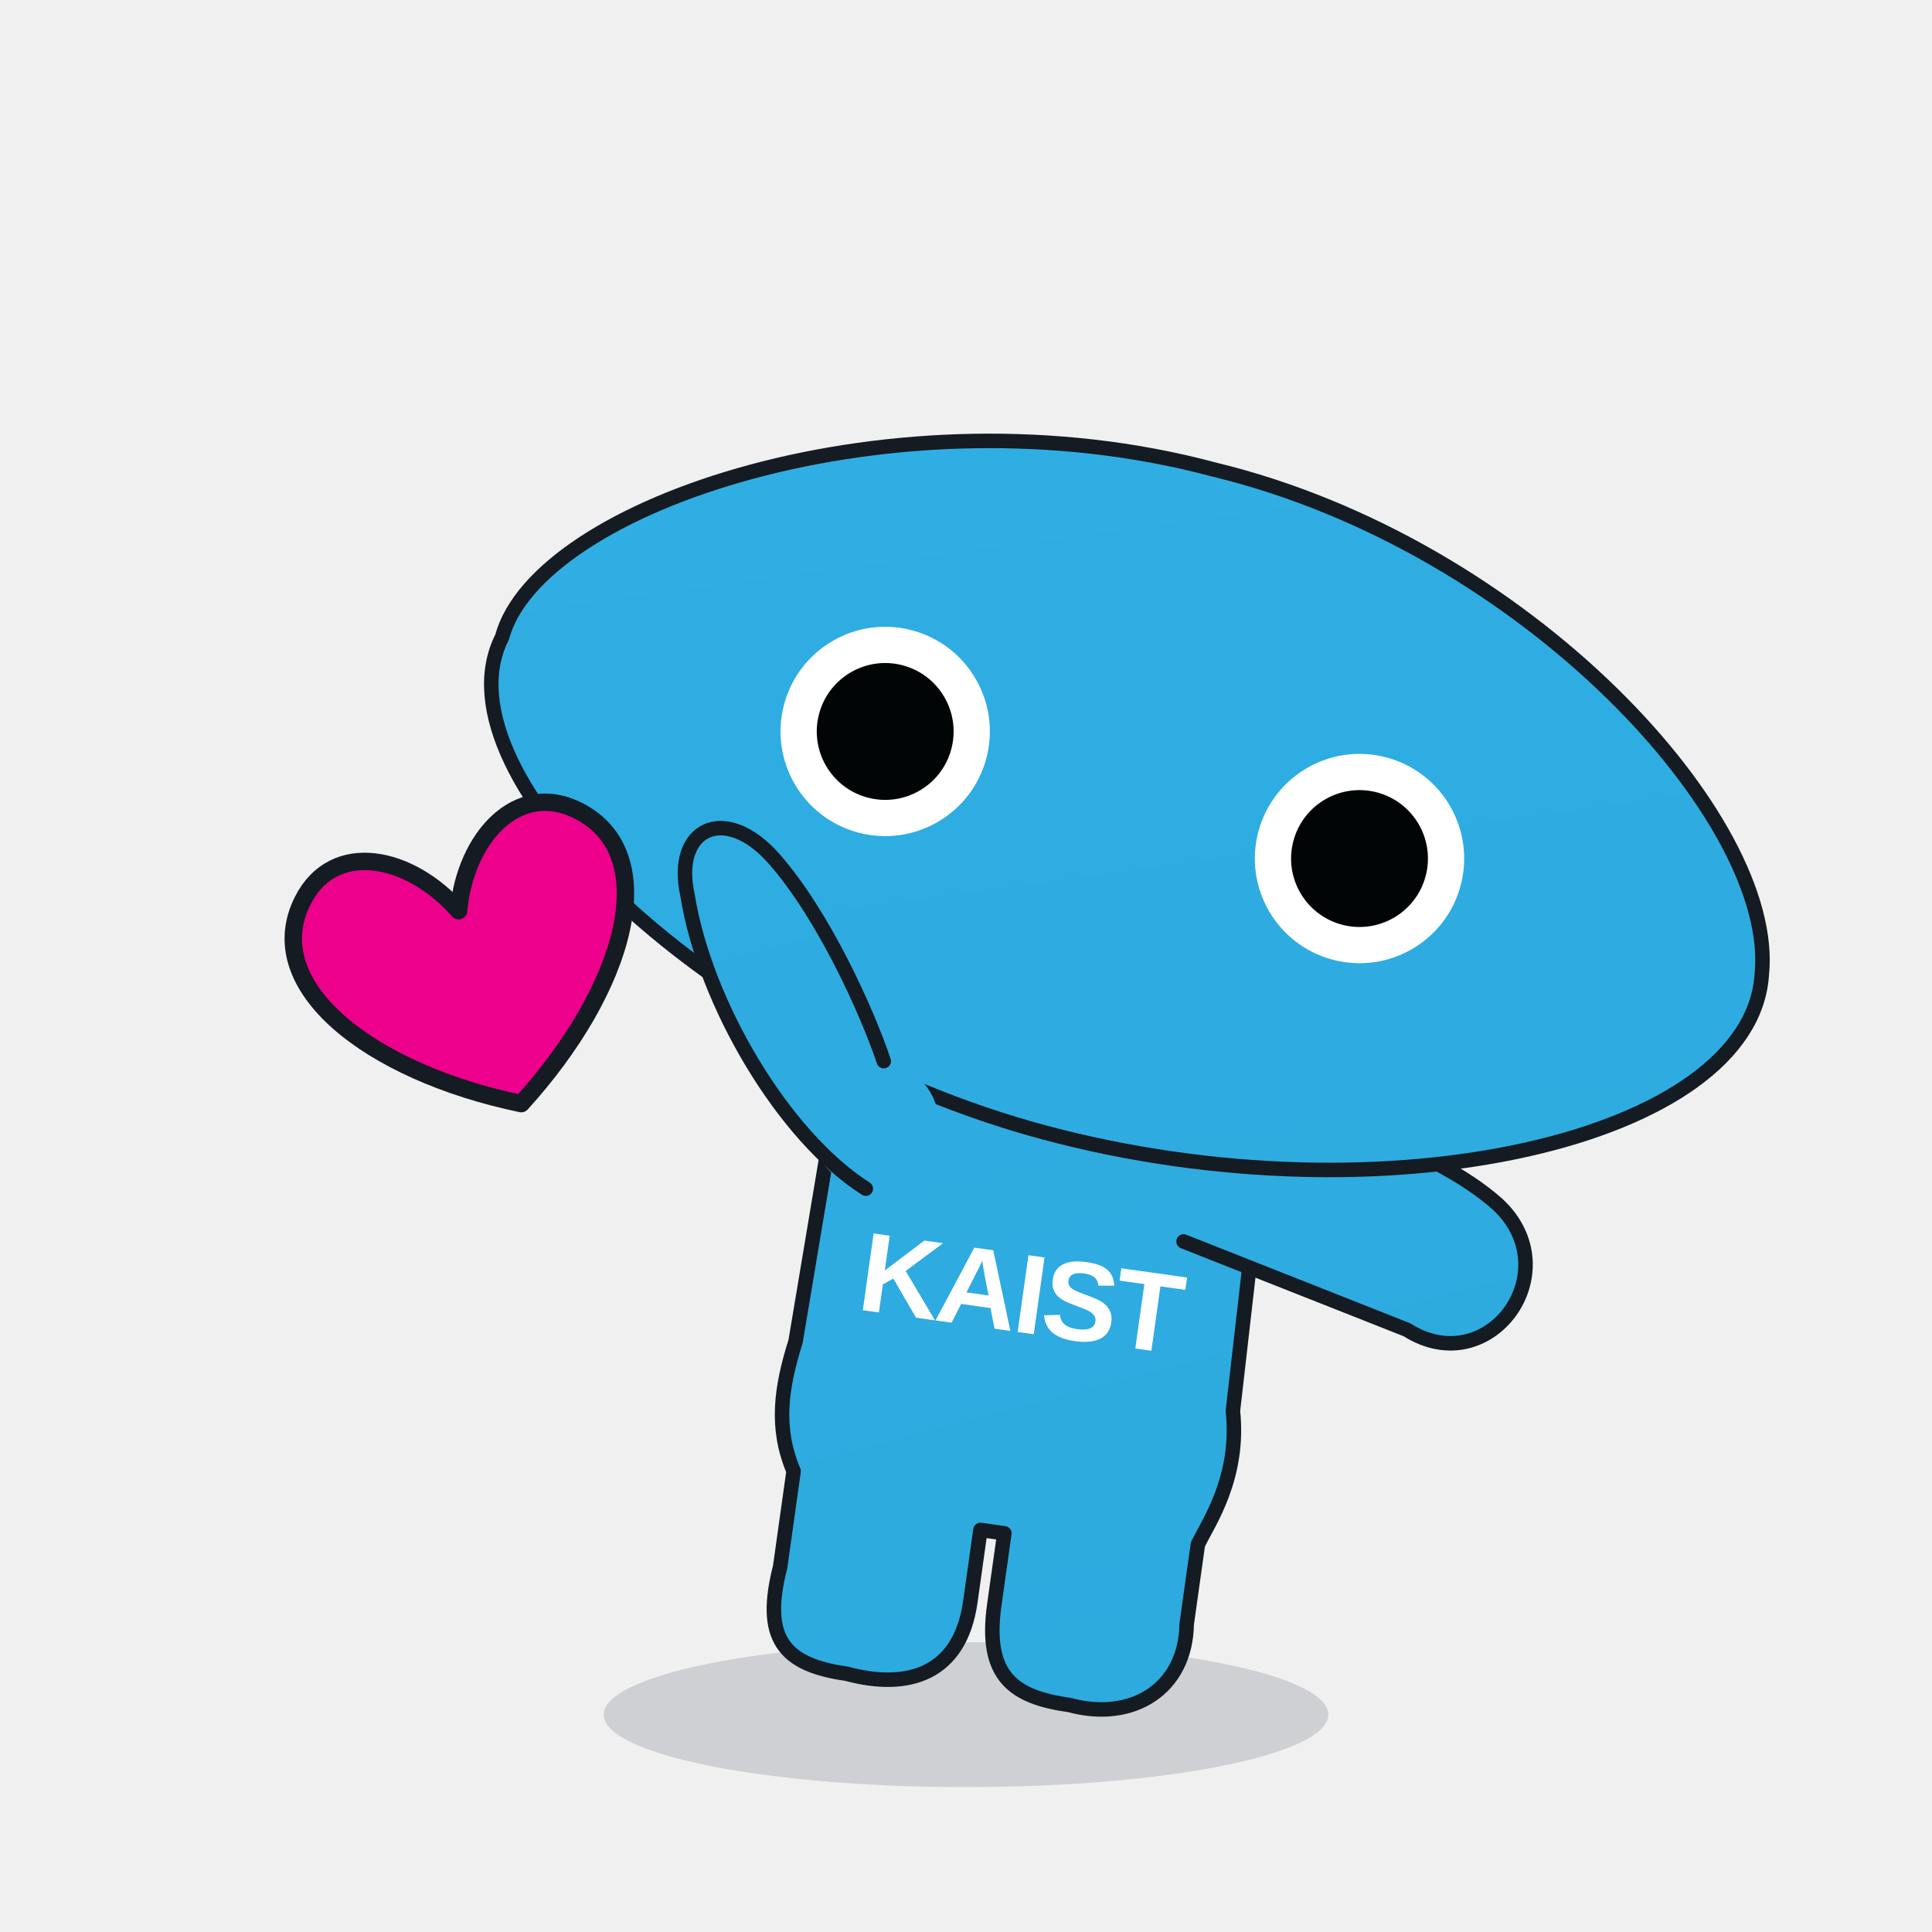
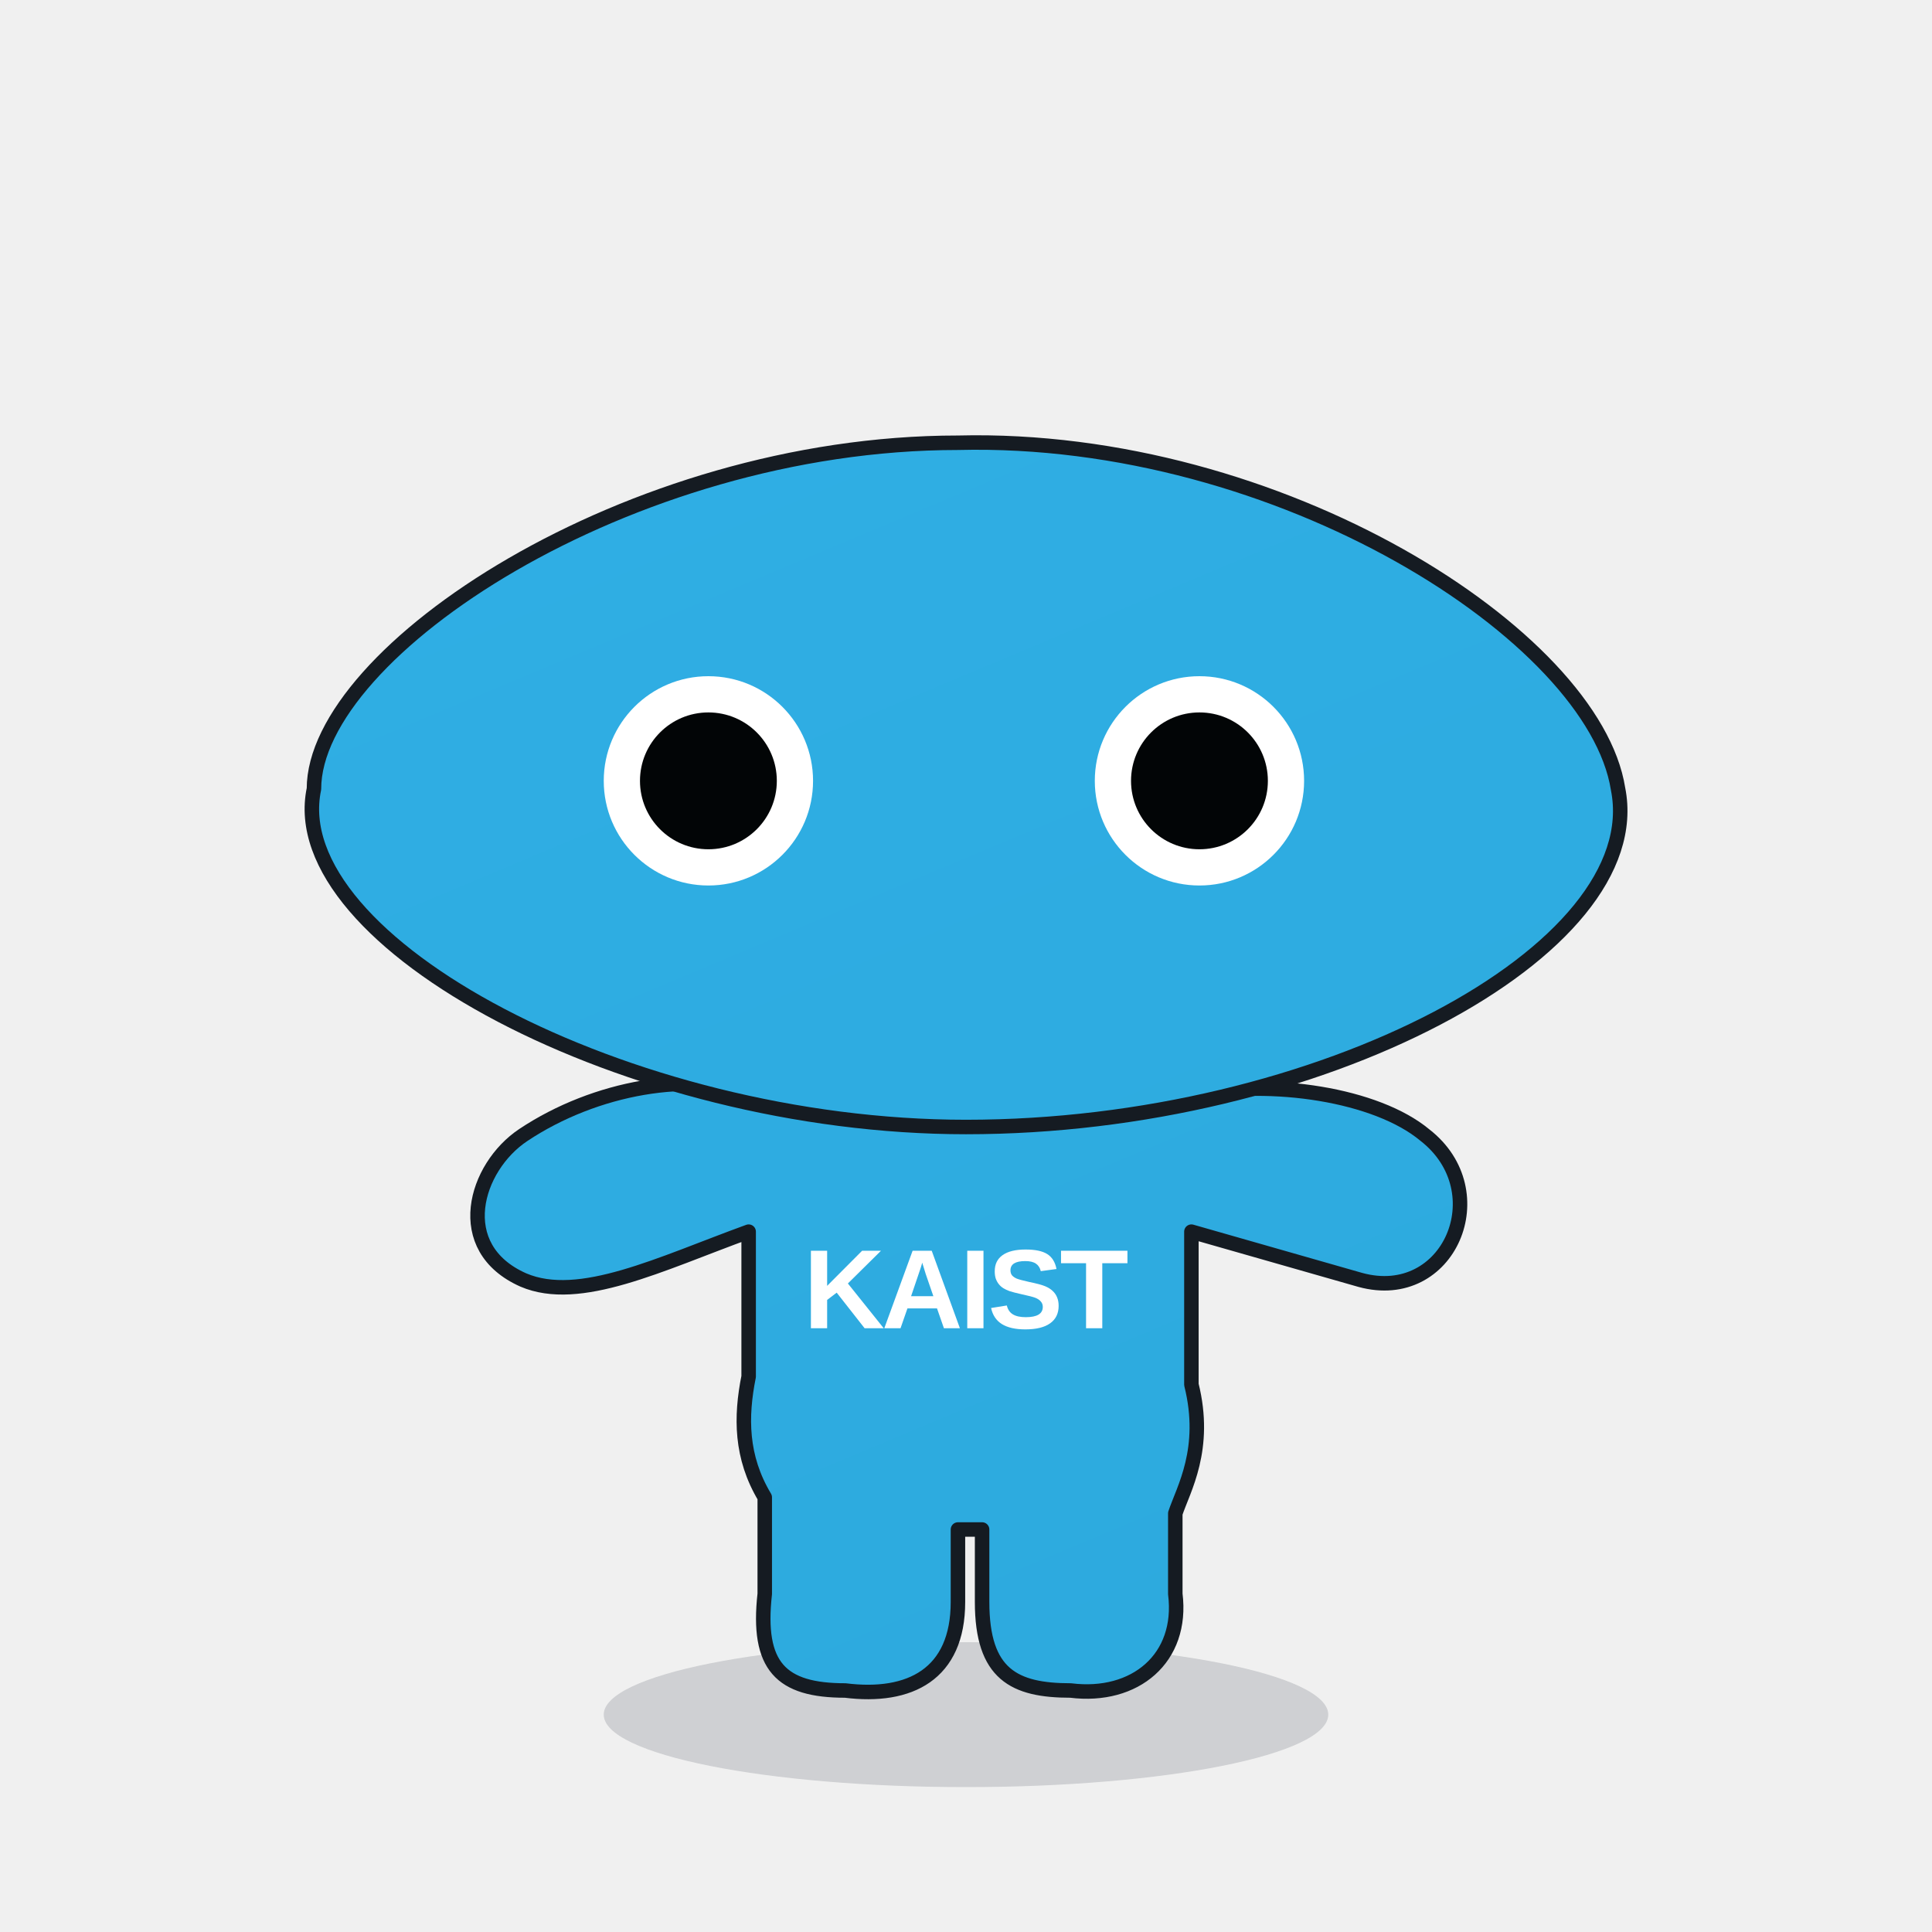
<svg xmlns="http://www.w3.org/2000/svg" width="240" height="240" viewBox="0 0 240 240" role="img" aria-labelledby="nb-title nb-desc" data-anatomy-version="2">
  <defs>
    <linearGradient id="nb-blue" gradientUnits="userSpaceOnUse" x1="80" y1="55" x2="145" y2="210">
      <stop stop-color="#2faee4" />
      <stop offset="1" stop-color="#2daade" />
    </linearGradient>
    <linearGradient id="nb-red" x2=".3" y2="1">
      <stop stop-color="#bd1737" />
      <stop offset="1" stop-color="#a61931" />
    </linearGradient>
    <linearGradient id="nb-red-body" x2="0" y2="1">
      <stop offset=".35" stop-color="#bd1737" />
      <stop offset="1" stop-color="#29a7d7" />
    </linearGradient>
    <linearGradient id="nb-party-body" x2="0" y2="1">
      <stop offset=".35" stop-color="#2faee4" />
      <stop offset=".37" stop-color="#ec008c" />
      <stop offset="1" stop-color="#ec008c" />
    </linearGradient>
    <linearGradient id="nb-coffee-body" x2="0" y2="1">
      <stop offset=".57" stop-color="#2faee4" />
      <stop offset=".6" stop-color="#81501f" />
      <stop offset="1" stop-color="#81501f" />
    </linearGradient>
    <linearGradient id="nb-sad-blue" x2=".2" y2="1">
      <stop stop-color="#653b91" />
      <stop offset=".5" stop-color="#675da4" />
      <stop offset="1" stop-color="#30addb" />
    </linearGradient>
    <linearGradient id="nb-rainbow" x1="0" y1="1" x2="1" y2="0">
      <stop stop-color="#ec5fbc" />
      <stop offset=".2" stop-color="#ffe066" />
      <stop offset=".42" stop-color="#14c5a6" />
      <stop offset=".65" stop-color="#45c9ed" />
      <stop offset=".83" stop-color="#ea1394" />
      <stop offset="1" stop-color="#ff65ba" />
    </linearGradient>
    <radialGradient id="nb-cheek">
      <stop stop-color="#ee6cae" stop-opacity=".72" />
      <stop offset="1" stop-color="#ef7eb6" stop-opacity="0" />
    </radialGradient>
    <radialGradient id="nb-aura">
      <stop offset=".3" stop-color="#ff712e" stop-opacity=".65" />
      <stop offset="1" stop-color="#ffbd45" stop-opacity="0" />
    </radialGradient>
    <radialGradient id="nb-shine">
      <stop stop-color="#ffffff" stop-opacity=".85" />
      <stop offset="1" stop-color="#ffffff" stop-opacity="0" />
    </radialGradient>
    <style>
  .nb-ink{stroke-linecap:round;stroke-linejoin:round}
  .nb-breathe{transform-origin:120px 210px;animation:nb-breathe 4.2s ease-in-out infinite}
  .nb-head{transform-origin:120px 140px;animation:nb-head 5.6s ease-in-out infinite}
  .nb-blink{transform-origin:120px 97px;animation:nb-blink 5.4s infinite}
  .nb-bigblink{transform-origin:120px 96px;animation:nb-blink 4.7s infinite}
  .nb-shy{transform-origin:120px 203px;animation:nb-shy 3.6s ease-in-out infinite}
  .nb-heart{animation:nb-heart 3s ease-in-out infinite;transform-origin:center;transform-box:fill-box}
  .nb-heart-late{animation-delay:-1.5s}
  .nb-dance{transform-origin:120px 207px;animation:nb-dance 1.8s ease-in-out infinite}
  .nb-note{animation:nb-note 1.8s ease-in-out infinite}
  .nb-celebrate{transform-origin:120px 201px;animation:nb-celebrate 2.5s ease-in-out infinite}
  .nb-spark{transform-origin:center;transform-box:fill-box;animation:nb-spark 2.2s ease-in-out infinite}
  .nb-spark-late{animation-delay:-1.1s}
  .nb-glow{animation:nb-glow 2.6s ease-in-out infinite}
  .nb-grumpy{transform-origin:120px 137px;animation:nb-grumpy 4.5s ease-in-out infinite}
  .nb-cool{transform-origin:120px 142px;animation:nb-cool 3.5s ease-in-out infinite}
  .nb-tear{animation:nb-tear 2.5s ease-in infinite}
  .nb-tear-late{animation-delay:-1.3s}
  .nb-sad{transform-origin:120px 211px;animation:nb-sad 5.5s ease-in-out infinite}
  .nb-cup{transform-origin:173px 191px;animation:nb-cup 5.8s ease-in-out infinite}
  .nb-steam{animation:nb-steam 3s ease-in-out infinite}
  .nb-sleep{transform-origin:152px 207px;animation:nb-sleep 5.5s ease-in-out infinite}
  .nb-blanket{transform-origin:157px 214px;animation:nb-blanket 5.5s ease-in-out infinite}
  .nb-wake{transform-origin:120px 207px;animation:nb-wake 1.6s ease-out both}
  .nb-yawn{transform-origin:120px 142px;animation:nb-yawn 3.2s ease-in-out infinite}
  .nb-work{transform-origin:120px 210px;animation:nb-work 3.6s ease-in-out infinite}
  .nb-work-head{transform-origin:120px 140px;animation:nb-work-head 3.6s ease-in-out infinite}
  .nb-multi{transform-origin:120px 210px;animation:nb-work 2.7s ease-in-out infinite}
  .nb-multi-head{transform-origin:120px 140px;animation:nb-work-head 2.7s ease-in-out infinite}
  .nb-key-left{animation:nb-key-left 3.6s infinite}
  .nb-key-right{animation:nb-key-right 3.6s infinite}
  .nb-multi .nb-key-left,.nb-multi .nb-key-right{animation-duration:2.7s}
  .nb-task{animation:nb-task 2.7s ease-in-out infinite}
  .nb-task-second{animation-delay:-1.8s}
  .nb-task-third{animation-delay:-.9s}
  .nb-tidy{transform-origin:120px 210px;animation:nb-tidy 4.2s ease-in-out infinite}
  .nb-tidy-head{transform-origin:120px 140px;animation:nb-tidy-head 4.2s ease-in-out infinite}
  .nb-paper-left{animation:nb-paper-left 4.2s ease-in-out infinite}
  .nb-paper-right{animation:nb-paper-right 4.2s ease-in-out infinite}
  .nb-stack{animation:nb-stack 4.2s ease-in-out infinite}
  .nb-look-head{transform-origin:120px 140px;animation:nb-look-head 7.2s ease-in-out infinite}
  .nb-look-gaze{animation:nb-look-gaze 7.2s ease-in-out infinite}
  .nb-stretch{transform-origin:120px 210px;animation:nb-stretch 7s ease-in-out infinite}
  .nb-clasp-left{transform-origin:99px 142px;animation:nb-clasp-left-move 2.8s ease-in-out infinite}@keyframes nb-clasp-left-move{0%{transform:rotate(0deg)}50%{transform:rotate(-4deg)}100%{transform:rotate(0deg)}}
.nb-clasp-right{transform-origin:141px 142px;animation:nb-clasp-right-move 2.8s ease-in-out infinite}@keyframes nb-clasp-right-move{0%{transform:rotate(0deg)}50%{transform:rotate(4deg)}100%{transform:rotate(0deg)}}
.nb-kiss-arm{transform-origin:99px 142px;animation:nb-kiss-arm-move 3.2s ease-in-out infinite}@keyframes nb-kiss-arm-move{0%{transform:rotate(0deg)}50%{transform:rotate(-6deg)}100%{transform:rotate(0deg)}}
.nb-back-arm{transform-origin:141px 142px;animation:nb-back-arm-move 1.9s ease-in-out infinite}@keyframes nb-back-arm-move{0%{transform:rotate(0deg)}50%{transform:rotate(8deg)}100%{transform:rotate(0deg)}}
.nb-think-arm{transform-origin:99px 142px;animation:nb-think-arm-move 4.4s ease-in-out infinite}@keyframes nb-think-arm-move{0%{transform:rotate(0deg)}50%{transform:rotate(-3deg)}100%{transform:rotate(0deg)}}
.nb-type-left{transform-origin:99px 142px;animation:nb-type-left-move 3.6s ease-in-out infinite}@keyframes nb-type-left-move{0%{transform:rotate(0deg)}4%{transform:rotate(20deg)}10%{transform:rotate(0deg)}16%{transform:rotate(20deg)}22%{transform:rotate(0deg)}28%{transform:rotate(20deg)}34%{transform:rotate(0deg)}40%{transform:rotate(20deg)}46%{transform:rotate(0deg)}52%{transform:rotate(20deg)}58%{transform:rotate(0deg)}64%{transform:rotate(20deg)}70%{transform:rotate(0deg)}76%{transform:rotate(0deg)}100%{transform:rotate(0deg)}}
.nb-type-right{transform-origin:141px 142px;animation:nb-type-right-move 3.6s ease-in-out infinite}@keyframes nb-type-right-move{0%{transform:rotate(0deg)}4%{transform:rotate(0deg)}10%{transform:rotate(-20deg)}16%{transform:rotate(0deg)}22%{transform:rotate(-20deg)}28%{transform:rotate(0deg)}34%{transform:rotate(-20deg)}40%{transform:rotate(0deg)}46%{transform:rotate(-20deg)}52%{transform:rotate(0deg)}58%{transform:rotate(-20deg)}64%{transform:rotate(0deg)}70%{transform:rotate(-20deg)}76%{transform:rotate(0deg)}100%{transform:rotate(0deg)}}
.nb-multi-left{transform-origin:99px 142px;animation:nb-multi-left-move 2.7s ease-in-out infinite}@keyframes nb-multi-left-move{0%{transform:rotate(0deg)}4%{transform:rotate(24deg)}10%{transform:rotate(0deg)}16%{transform:rotate(24deg)}22%{transform:rotate(0deg)}28%{transform:rotate(24deg)}34%{transform:rotate(0deg)}40%{transform:rotate(24deg)}46%{transform:rotate(0deg)}52%{transform:rotate(24deg)}58%{transform:rotate(0deg)}64%{transform:rotate(24deg)}70%{transform:rotate(0deg)}76%{transform:rotate(0deg)}100%{transform:rotate(0deg)}}
.nb-multi-right{transform-origin:141px 142px;animation:nb-multi-right-move 2.7s ease-in-out infinite}@keyframes nb-multi-right-move{0%{transform:rotate(0deg)}4%{transform:rotate(0deg)}10%{transform:rotate(-24deg)}16%{transform:rotate(0deg)}22%{transform:rotate(-24deg)}28%{transform:rotate(0deg)}34%{transform:rotate(-24deg)}40%{transform:rotate(0deg)}46%{transform:rotate(-24deg)}52%{transform:rotate(0deg)}58%{transform:rotate(-24deg)}64%{transform:rotate(0deg)}70%{transform:rotate(-24deg)}76%{transform:rotate(0deg)}100%{transform:rotate(0deg)}}
.nb-tidy-left{transform-origin:99px 142px;animation:nb-tidy-left-move 4.2s ease-in-out infinite}@keyframes nb-tidy-left-move{0%{transform:rotate(0deg)}10%{transform:rotate(0deg)}26%{transform:rotate(-22deg)}38%{transform:rotate(-22deg)}48%{transform:rotate(0deg)}100%{transform:rotate(0deg)}}
.nb-tidy-right{transform-origin:141px 142px;animation:nb-tidy-right-move 4.2s ease-in-out infinite}@keyframes nb-tidy-right-move{0%{transform:rotate(0deg)}44%{transform:rotate(0deg)}62%{transform:rotate(22deg)}74%{transform:rotate(22deg)}84%{transform:rotate(0deg)}100%{transform:rotate(0deg)}}
.nb-stretch-left{transform-origin:99px 142px;animation:nb-stretch-left-move 7s ease-in-out infinite}@keyframes nb-stretch-left-move{0%{transform:rotate(-55deg)}10%{transform:rotate(-55deg)}26%{transform:rotate(-12deg)}38%{transform:rotate(0deg)}55%{transform:rotate(0deg)}68%{transform:rotate(-12deg)}82%{transform:rotate(-55deg)}100%{transform:rotate(-55deg)}}
.nb-stretch-right{transform-origin:141px 142px;animation:nb-stretch-right-move 7s ease-in-out infinite}@keyframes nb-stretch-right-move{0%{transform:rotate(55deg)}10%{transform:rotate(55deg)}26%{transform:rotate(12deg)}38%{transform:rotate(0deg)}55%{transform:rotate(0deg)}68%{transform:rotate(12deg)}82%{transform:rotate(55deg)}100%{transform:rotate(55deg)}}
.nb-lying-arm{transform-origin:140px 167px;animation:nb-lying-arm-move 3.4s ease-in-out infinite}@keyframes nb-lying-arm-move{0%{transform:rotate(0deg)}50%{transform:rotate(-5deg)}100%{transform:rotate(0deg)}}
  @keyframes nb-breathe{0%,100%{transform:scale(1,1)}50%{transform:scale(1.008,1.015)}}
  @keyframes nb-head{0%,100%{transform:rotate(0)}50%{transform:rotate(1deg)}}
  @keyframes nb-blink{0%,42%,47%,100%{transform:scaleY(1)}44.5%{transform:scaleY(.065)}}
  @keyframes nb-shy{0%,100%{transform:rotate(-1.5deg)}50%{transform:rotate(1.5deg)}}
  @keyframes nb-heart{0%,8%{opacity:0;transform:translate(0,5px) scale(.7)}22%,62%{opacity:1}90%,100%{opacity:0;transform:translate(-6px,-24px) scale(1.08)}}
  @keyframes nb-dance{0%,100%{transform:rotate(-3deg)}50%{transform:rotate(3deg)}}
  @keyframes nb-note{0%,100%{opacity:.55;transform:translateY(3px)}50%{opacity:1;transform:translateY(-3px)}}
  @keyframes nb-celebrate{0%,100%{transform:rotate(-2deg)}50%{transform:rotate(2deg)}}
  @keyframes nb-spark{0%,100%{opacity:.55;transform:scale(.8) rotate(-8deg)}50%{opacity:1;transform:scale(1.06) rotate(8deg)}}
  @keyframes nb-glow{0%,100%{opacity:.28}50%{opacity:.55}}
  @keyframes nb-grumpy{0%,65%,100%{transform:rotate(0)}72%{transform:rotate(-2deg)}80%{transform:rotate(2deg)}88%{transform:rotate(0)}}
  @keyframes nb-cool{0%,100%{transform:rotate(-.8deg)}50%{transform:rotate(.8deg)}}
  @keyframes nb-tear{0%,12%{opacity:0;transform:translateY(-3px)}25%,65%{opacity:1}100%{opacity:0;transform:translateY(17px)}}
  @keyframes nb-sad{0%,100%{transform:scaleY(1)}50%{transform:scaleY(.985)}}
  @keyframes nb-cup{0%,28%,100%{transform:rotate(0)}40%,58%{transform:rotate(-5deg) translate(-2px,-3px)}}
  @keyframes nb-steam{0%,100%{opacity:.25;transform:translateY(1px)}50%{opacity:.65;transform:translateY(-4px)}}
  @keyframes nb-sleep{0%,100%{transform:scale(1,1)}50%{transform:scale(1.01,1.025)}}
  @keyframes nb-blanket{0%,100%{transform:scaleY(1)}50%{transform:scaleY(1.03)}}
  @keyframes nb-wake{0%{transform:scale(.99,.96)}45%{transform:scale(1.01,1.03)}100%{transform:scale(1,1)}}
  @keyframes nb-yawn{0%,100%{transform:scale(1,1)}45%,65%{transform:scale(.99,1.025)}}
  @keyframes nb-work{0%,76%,100%{transform:rotate(0) scale(1,1)}10%,34%,58%{transform:rotate(-.65deg) scale(1.003,.995)}22%,46%,70%{transform:rotate(.65deg) scale(1.003,.995)}}
  @keyframes nb-work-head{0%,100%{transform:rotate(0)}10%,34%,58%{transform:rotate(1.7deg)}22%,46%,70%{transform:rotate(-1.7deg)}82%,92%{transform:rotate(-2.6deg)}}
  @keyframes nb-key-left{0%,4%,16%,28%,40%,52%,64%,76%,100%{opacity:0}10%,22%,34%,46%,58%,70%{opacity:.8}}
  @keyframes nb-key-right{0%,10%,22%,34%,46%,58%,70%,76%,100%{opacity:0}4%,16%,28%,40%,52%,64%{opacity:.8}}
  @keyframes nb-task{0%,30%,100%{opacity:.55;transform:translateY(0)}8%,22%{opacity:1;transform:translateY(-3px)}}
  @keyframes nb-tidy{0%,48%,84%,100%{transform:rotate(0)}26%,38%{transform:rotate(-1.8deg)}62%,74%{transform:rotate(1.8deg)}}
  @keyframes nb-tidy-head{0%,48%,84%,100%{transform:rotate(0)}26%,38%{transform:rotate(-2deg)}62%,74%{transform:rotate(2deg)}}
  @keyframes nb-paper-left{0%,10%,100%{opacity:1;transform:translate(0,0) rotate(-12deg)}26%{opacity:1;transform:translate(17px,5px) rotate(0)}38%,84%{opacity:0;transform:translate(29px,5px) rotate(0)}}
  @keyframes nb-paper-right{0%,44%,100%{opacity:1;transform:translate(0,0) rotate(12deg)}62%{opacity:1;transform:translate(-17px,5px) rotate(0)}74%,84%{opacity:0;transform:translate(-29px,5px) rotate(0)}}
  @keyframes nb-stack{0%,10%,100%{opacity:.45}38%,74%,84%{opacity:1}}
  @keyframes nb-look-head{0%,8%,85%,100%{transform:rotate(0)}22%,35%{transform:rotate(-4.5deg)}54%,67%{transform:rotate(4.5deg)}}
  @keyframes nb-look-gaze{0%,8%,85%,100%{transform:translate(0,0)}22%,35%{transform:translate(-2px,0)}54%,67%{transform:translate(2px,0)}}
  @keyframes nb-stretch{0%,10%,82%,100%{transform:scale(1,1)}38%,55%{transform:scale(1,1.025)}}
  @media(prefers-reduced-motion:reduce){svg:not([data-force-motion]) *{animation:none!important}}
</style>
  </defs>
  <ellipse cx="120" cy="213" rx="45" ry="9" fill="#636873" opacity=".24" />
-   <g data-part="character-rig" data-anatomy-version="2" transform="rotate(8 120 210)">
+   <g data-part="character-rig" data-anatomy-version="2">
    <g class="nb-breathe">
-       <path class="nb-ink" stroke="#151b22" stroke-width="1.8" stroke-linecap="round" stroke-linejoin="round" d="M94 132C107 137 135 137 147 132L148 171C150 179 147 185 146 188L146 198C147 206 141 211 133 210C126 210 122 208 122 199L122 190L119 190L119 199C119 208 113 211 105 210C97 210 94 207 95 198L95 186C92 181 92 176 93 170Z" fill="url(#nb-blue)" data-part="torso" data-neck="120 140" />
+       <path class="nb-ink" stroke="#151b22" stroke-width="1.8" stroke-linecap="round" stroke-linejoin="round" d="M94 132C108 137 135 137 147 132L148 136C158 134 171 136 177 141C186 148 180 162 169 159L148 153L148 172C150 180 147 185 146 188L146 198C147 206 141 211 133 210C126 210 122 208 122 199L122 190L119 190L119 199C119 208 113 211 105 210C97 210 94 207 95 198L95 186C92 181 92 176 93 171L93 153C82 157 72 162 65 159C56 155 59 145 65 141C74 135 86 133 94 136Z" fill="url(#nb-blue)" data-part="continuous-t-pose" data-neck="120 140" data-shoulders="99 142 141 142" />
      <text x="120" y="165" fill="white" font-family="Arial,Helvetica,sans-serif" font-size="14" font-weight="800" text-anchor="middle" letter-spacing="-.4">KAIST</text>
-       <g class="" data-part="arm-right" data-arm-root="141 142" data-root-radius="8">
-         <circle cx="141" cy="142" r="8" fill="url(#nb-blue)" />
-         <path d="M141 134C151 132 168 135 177 141C187 148 179 163 168 158L139 151Z" fill="url(#nb-blue)" />
-         <path class="nb-ink" stroke="#151b22" stroke-width="1.8" stroke-linecap="round" stroke-linejoin="round" d="M141 134C151 132 168 135 177 141C187 148 179 163 168 158L139 151" fill="none" />
-       </g>
-       <g data-part="head" data-neck="120 140" transform="rotate(7 120 140)">
-         <g class="nb-head">
+       <g data-part="head" data-neck="120 140">
+         <g class="nb-look-head">
          <path class="nb-ink" stroke="#151b22" stroke-width="1.8" stroke-linecap="round" stroke-linejoin="round" d="M39 98C39 81 78 55 119 55C159 54 198 79 201 98C205 118 164 140 120 140C78 140 35 117 39 98Z" fill="url(#nb-blue)" data-part="head-outline" />
          <g class="nb-blink">
            <g fill="white">
              <circle cx="88" cy="97" r="13" />
              <circle cx="149" cy="97" r="13" />
            </g>
-             <g id="nb-pupils" fill="#020506">
+             <g id="nb-pupils" class="nb-look-gaze" fill="#020506">
              <circle cx="88" cy="97" r="8.5" />
              <circle cx="149" cy="97" r="8.5" />
            </g>
          </g>
        </g>
      </g>
-       <g class="nb-kiss-arm" data-part="arm-left" data-arm-root="99 142" data-root-radius="8" data-arm-motion="nb-kiss-arm">
-         <circle cx="99" cy="142" r="8" fill="url(#nb-blue)" />
-         <path d="M99 134C96 128 89 117 82 111C75 105 69 109 72 117C76 130 88 145 99 150Z" fill="url(#nb-blue)" />
-         <path class="nb-ink" stroke="#151b22" stroke-width="1.8" stroke-linecap="round" stroke-linejoin="round" d="M99 134C96 128 89 117 82 111C75 105 69 109 72 117C76 130 88 145 99 150" fill="none" />
-       </g>
-     </g>
-   </g>
-   <g transform="translate(54 104) rotate(-18) scale(1.2)">
-     <g class="nb-heart">
-       <path class="nb-ink" stroke="#151b22" stroke-width="1.8" stroke-linecap="round" stroke-linejoin="round" d="M0 8C-3 1-10-3-15 2C-22 9-14 21 0 29C14 21 22 9 15 2C10-3 3 1 0 8Z" fill="#ec008c" />
    </g>
  </g>
</svg>
